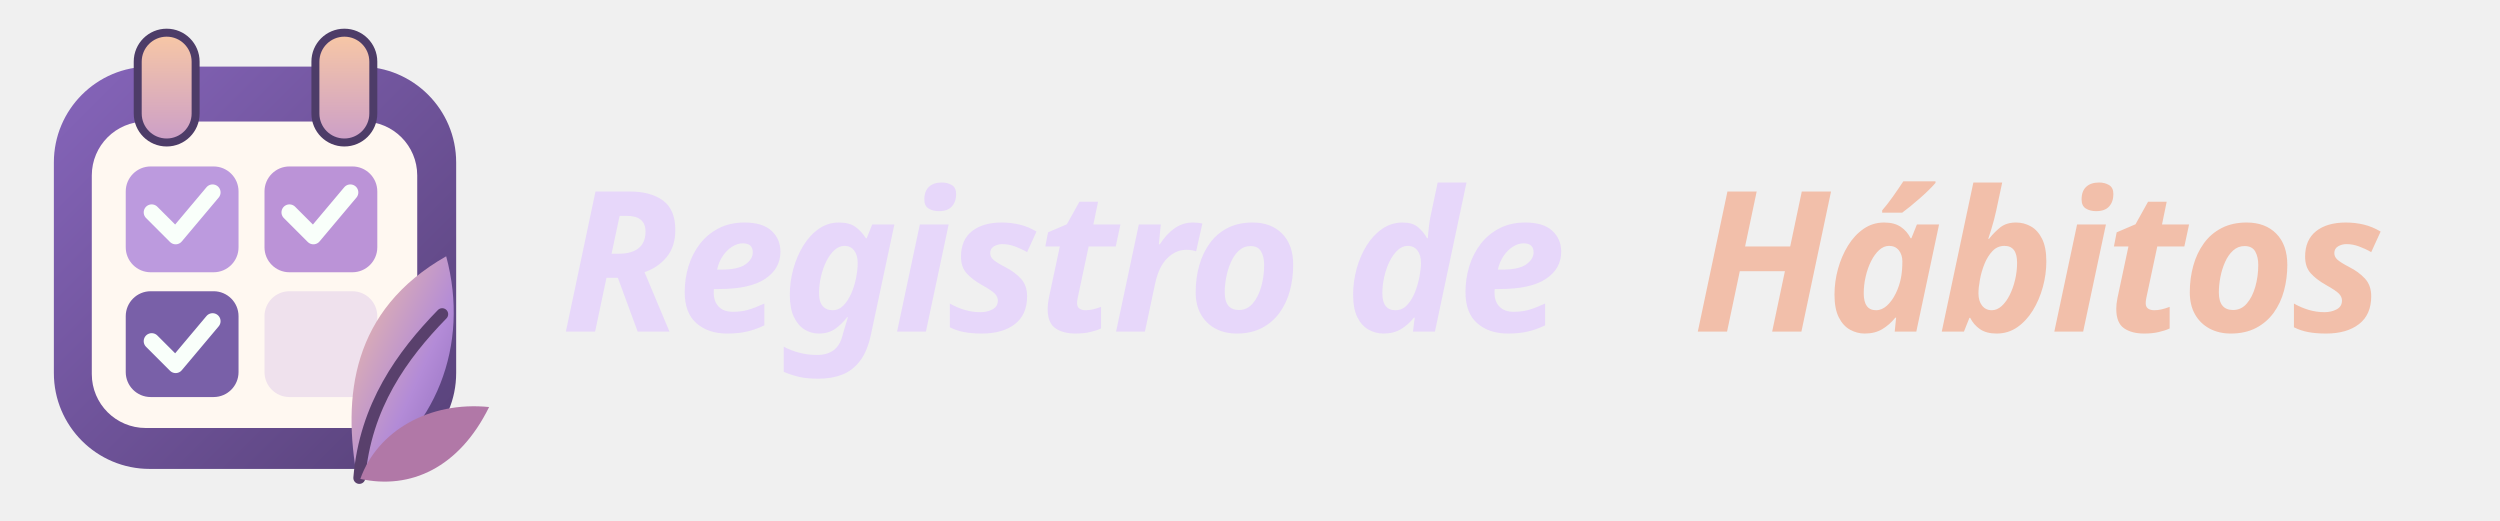
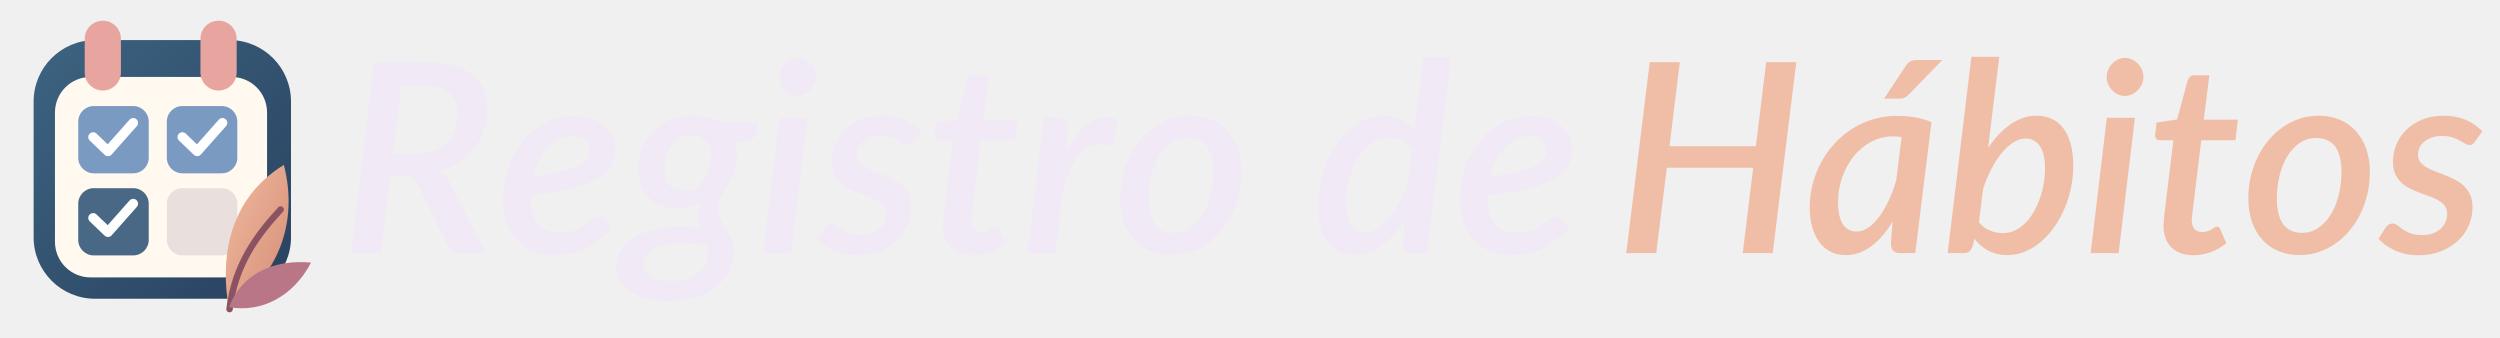
- <svg xmlns="http://www.w3.org/2000/svg" viewBox="0 0 1440 300" role="img" aria-label="Registro de Hábitos">
-   <g transform="translate(4 1) scale(.575)">
+ <svg xmlns="http://www.w3.org/2000/svg" viewBox="0 0 2261.7 305" role="img" aria-label="Registro de Hábitos">
+   <g transform="translate(0 0) scale(.585)">
    <defs>
-       <linearGradient id="frame" x1="0" y1="0" x2="1" y2="1">
-         <stop stop-color="#8665bb" />
-         <stop offset="1" stop-color="#574178" />
+       <linearGradient id="frame" x2="1" y2="1">
+         <stop stop-color="#3c6481" />
+         <stop offset="1" stop-color="#29415f" />
      </linearGradient>
-       <linearGradient id="leaf" x1="0" y1="0" x2="1" y2="1">
-         <stop stop-color="#f2c1a1" />
-         <stop offset=".6" stop-color="#b38bd7" />
-         <stop offset="1" stop-color="#8c69b9" />
-       </linearGradient>
-       <linearGradient id="tab" x1="0" y1="0" x2="0" y2="1">
-         <stop stop-color="#f8c8a5" />
-         <stop offset="1" stop-color="#cb9ec8" />
+       <linearGradient id="leaf" x2="1" y2="1">
+         <stop stop-color="#efbb9f" />
+         <stop offset="1" stop-color="#d58c76" />
      </linearGradient>
    </defs>
-     <rect x="47" y="65" width="403" height="403" rx="96" fill="url(#frame)" />
-     <rect x="85" y="120" width="326" height="307" rx="54" fill="#fff8f1" />
-     <rect x="131" y="31" width="58" height="110" rx="29" fill="url(#tab)" stroke="#4d3c68" stroke-width="8" />
-     <rect x="309" y="31" width="58" height="110" rx="29" fill="url(#tab)" stroke="#4d3c68" stroke-width="8" />
-     <rect x="119" y="165" width="113" height="106" rx="25" fill="#bc9ade" />
-     <rect x="258" y="165" width="113" height="106" rx="25" fill="#bb93d7" />
-     <rect x="119" y="290" width="113" height="106" rx="25" fill="#7960a8" />
-     <rect x="258" y="290" width="113" height="106" rx="25" fill="#efe1ed" />
-     <path d="M145 211l24 24 37-44M283 211l24 24 37-44M145 340l24 24 37-44" fill="none" stroke="#f9fffa" stroke-width="16" stroke-linecap="round" stroke-linejoin="round" />
-     <path d="M351 478c-15-82-6-169 89-223 24 89-10 177-89 223Z" fill="url(#leaf)" />
-     <path d="M353 477c6-72 43-123 83-164" stroke="#59406c" stroke-width="12" stroke-linecap="round" fill="none" />
-     <path d="M354 478c17-48 69-78 129-72-30 61-79 83-129 72Z" fill="#b178a7" />
+     <rect x="52" y="62" width="398" height="400" rx="95" fill="url(#frame)" />
+     <rect x="85" y="119" width="328" height="310" rx="55" fill="#fff9f0" />
+     <rect x="131" y="32" width="56" height="108" rx="28" fill="#e8a5a0" />
+     <rect x="310" y="32" width="56" height="108" rx="28" fill="#e8a5a0" />
+     <rect x="121" y="164" width="109" height="104" rx="24" fill="#7b9ac2" />
+     <rect x="258" y="164" width="109" height="104" rx="24" fill="#7b9ac2" />
+     <rect x="121" y="291" width="109" height="104" rx="24" fill="#496885" />
+     <rect x="258" y="291" width="109" height="104" rx="24" fill="#e9dfdd" />
+     <path d="M144 212l23 22 39-44M282 212l23 22 39-44M144 337l23 22 39-44" fill="none" stroke="white" stroke-width="15" stroke-linecap="round" stroke-linejoin="round" />
+     <path d="M354 478c-14-79-1-170 85-223 23 90-9 172-85 223Z" fill="url(#leaf)" />
+     <path d="M355 478c8-67 41-113 79-154" fill="none" stroke="#8b5262" stroke-width="10" stroke-linecap="round" />
+     <path d="M354 475c20-52 69-74 127-69-27 52-76 78-127 69Z" fill="#b87686" />
  </g>
-   <g font-family="'Trebuchet MS','Arial Rounded MT Bold',system-ui,sans-serif" font-size="113" font-weight="700" font-style="italic" letter-spacing="-2.4">
-     <text x="323" y="191" fill="#e7d7fa">Registro de</text>
-     <text x="975" y="191" fill="#f2bfaa">Hábitos</text>
+   <g fill="#f1e9f5" transform="translate(307 229) scale(0.12 -0.12)">
+     <path d="M568 747Q649 747 710.0 770.5Q771 794 811.0 835.0Q851 876 871.0 932.0Q891 988 891 1053Q891 1154 828.0 1208.5Q765 1263 637 1263H466L403 747ZM657 1440Q777 1440 863.5 1414.5Q950 1389 1006.0 1343.0Q1062 1297 1088.5 1232.5Q1115 1168 1115 1089Q1115 1004 1090.5 929.5Q1066 855 1020.0 795.0Q974 735 907.5 691.5Q841 648 758 625Q797 600 821 554L1103 0H902Q842 0 822 47L583 537Q570 562 552.5 573.0Q535 584 499 584H383L311 0H87L263 1440Z" transform="translate(0 0)" />
+     <path d="M574 882Q518 882 470.5 859.0Q423 836 385.5 795.5Q348 755 320.5 699.0Q293 643 278 577Q416 595 500.0 617.0Q584 639 629.0 665.0Q674 691 689.0 720.5Q704 750 704 783Q704 799 697.0 817.0Q690 835 674.5 849.0Q659 863 634.0 872.5Q609 882 574 882ZM873 189Q821 136 771.0 97.5Q721 59 669.0 34.0Q617 9 560.0 -3.0Q503 -15 436 -15Q347 -15 276.0 15.0Q205 45 154.5 99.5Q104 154 77.0 231.5Q50 309 50 405Q50 485 67.0 562.5Q84 640 116.5 710.0Q149 780 195.5 839.5Q242 899 301.5 942.0Q361 985 432.5 1009.5Q504 1034 586 1034Q665 1034 723.0 1011.5Q781 989 819.5 953.5Q858 918 877.0 875.0Q896 832 896 791Q896 724 868.5 668.0Q841 612 770.0 567.0Q699 522 575.5 489.0Q452 456 259 436Q258 430 258.0 423.5Q258 417 258 410Q258 283 313.0 218.5Q368 154 478 154Q547 154 593.0 173.0Q639 192 671.5 214.5Q704 237 728.5 256.0Q753 275 780 275Q801 275 819 255Z" transform="translate(1184 0)" />
+     <path d="M628 -13Q628 24 619 56Q493 77 403.5 73.5Q314 70 256.0 49.0Q198 28 171.0 -5.5Q144 -39 144 -78Q144 -143 198.0 -177.0Q252 -211 357 -211Q418 -211 468.0 -195.5Q518 -180 553.5 -153.0Q589 -126 608.5 -90.0Q628 -54 628 -13ZM449 470Q498 470 535.5 492.0Q573 514 598.5 550.0Q624 586 637.5 631.5Q651 677 652 723Q652 804 612.0 846.0Q572 888 500 888Q451 888 414.0 867.5Q377 847 351.5 812.5Q326 778 313.0 733.5Q300 689 300 641Q300 559 338.5 514.5Q377 470 449 470ZM1002 984 993 913Q987 869 948 856L835 831Q841 808 844.5 783.5Q848 759 848 731Q848 683 837.0 645.0Q826 607 810.0 574.5Q794 542 775.5 513.0Q757 484 741.5 455.0Q726 426 715.5 394.5Q705 363 705 326Q705 285 723.5 250.5Q742 216 764.5 179.5Q787 143 805.5 101.0Q824 59 824 4Q823 -70 789.5 -136.0Q756 -202 693.5 -252.0Q631 -302 541.5 -331.5Q452 -361 339 -361Q248 -361 174.0 -342.0Q100 -323 48.0 -289.0Q-4 -255 -32.0 -208.0Q-60 -161 -60 -104Q-60 -37 -31.5 13.5Q-3 64 45.0 99.5Q93 135 156.0 157.0Q219 179 288.5 189.0Q358 199 429.0 197.5Q500 196 564 186Q558 203 554.0 221.0Q550 239 550 259Q550 289 558.5 321.5Q567 354 586 392Q548 366 500.5 352.0Q453 338 389 338Q331 338 279.0 357.0Q227 376 188.0 414.0Q149 452 126.5 509.0Q104 566 104 643Q104 716 131.0 787.0Q158 858 211.5 913.0Q265 968 343.5 1002.0Q422 1036 524 1036Q580 1036 629.5 1023.0Q679 1010 720 984Z" transform="translate(2150 0)" />
+     <path d="M393 1020 270 0H59L181 1020ZM457 1328Q457 1299 445.0 1273.0Q433 1247 413.0 1227.5Q393 1208 368.0 1196.5Q343 1185 316 1185Q289 1185 264.5 1196.5Q240 1208 221.5 1227.5Q203 1247 191.5 1273.0Q180 1299 180 1328Q180 1357 191.5 1383.5Q203 1410 222.0 1429.5Q241 1449 266.0 1460.5Q291 1472 317 1472Q344 1472 369.5 1460.5Q395 1449 414.5 1429.5Q434 1410 445.5 1384.0Q457 1358 457 1328Z" transform="translate(3137 0)" />
+     <path d="M718 841Q709 827 699.5 821.0Q690 815 676 815Q660 815 643.0 825.5Q626 836 602.5 849.0Q579 862 547.0 872.5Q515 883 470 883Q428 883 394.5 872.0Q361 861 337.0 842.0Q313 823 300.5 797.0Q288 771 288 742Q288 709 305.5 686.5Q323 664 352.0 647.0Q381 630 418.0 616.0Q455 602 493.5 587.0Q532 572 569.0 552.5Q606 533 635.0 505.5Q664 478 681.5 439.0Q699 400 699 346Q699 274 670.5 208.0Q642 142 588.5 92.5Q535 43 459.5 13.5Q384 -16 291 -16Q194 -16 115.5 19.5Q37 55 -10 109L43 191Q53 206 66.0 214.5Q79 223 98 223Q116 223 133.0 209.5Q150 196 173.5 179.5Q197 163 231.0 149.5Q265 136 319 136Q364 136 399.0 148.5Q434 161 458.0 183.0Q482 205 495.0 234.0Q508 263 508 295Q508 331 490.5 355.0Q473 379 444.0 396.5Q415 414 378.5 427.0Q342 440 303.5 454.0Q265 468 228.5 486.0Q192 504 163.0 531.0Q134 558 116.5 596.5Q99 635 99 691Q99 757 125.0 819.5Q151 882 200.0 930.0Q249 978 320.0 1007.0Q391 1036 482 1036Q577 1036 649.5 1004.0Q722 972 773 919Z" transform="translate(3613 0)" />
+     <path d="M132 201Q132 208 132.5 217.5Q133 227 134.5 245.0Q136 263 139.0 293.0Q142 323 148 370L207 851H104Q87 851 77.0 862.5Q67 874 70 897L80 984L235 1008L315 1303Q321 1320 333.5 1330.5Q346 1341 364 1341H478L436 1006H693L675 851H417L360 382Q355 341 352.0 316.5Q349 292 347.5 277.5Q346 263 345.5 257.5Q345 252 345 249Q345 205 366.0 182.0Q387 159 424 159Q448 159 465.0 165.5Q482 172 495.0 179.5Q508 187 517.0 193.5Q526 200 534 200Q545 200 550.0 195.5Q555 191 560 180L606 75Q553 31 488.5 7.5Q424 -16 358 -16Q255 -16 195.0 40.5Q135 97 132 201Z" transform="translate(4419 0)" />
+     <path d="M341 757Q380 838 425.5 896.0Q471 954 520.5 987.0Q570 1020 622.5 1026.0Q675 1032 728 1009L689 803Q562 854 466.5 770.5Q371 687 313 455L259 0H49L172 1022H280Q315 1022 333.5 1004.5Q352 987 352 950Z" transform="translate(5140 0)" />
+     <path d="M457 153Q524 153 579.0 190.5Q634 228 672.5 291.0Q711 354 732.0 436.5Q753 519 753 609Q753 741 704.5 804.5Q656 868 561 868Q493 868 438.5 831.0Q384 794 346.0 732.0Q308 670 287.0 587.0Q266 504 266 413Q266 153 457 153ZM438 -15Q354 -15 283.0 13.5Q212 42 160.5 96.5Q109 151 80.0 230.5Q51 310 51 411Q51 542 92.5 656.0Q134 770 206.0 854.5Q278 939 374.5 987.5Q471 1036 581 1036Q665 1036 736.0 1007.5Q807 979 858.0 924.5Q909 870 938.0 790.5Q967 711 967 610Q967 524 948.0 444.0Q929 364 895.0 294.5Q861 225 812.5 168.0Q764 111 705.5 70.5Q647 30 579.0 7.5Q511 -15 438 -15Z" transform="translate(5836 0)" />
+     <path d="M758 790Q722 834 673.5 851.5Q625 869 577 869Q505 869 446.5 825.5Q388 782 346.5 712.5Q305 643 282.5 556.5Q260 470 260 384Q260 271 299.0 214.0Q338 157 408 157Q452 157 498.0 186.0Q544 215 586.0 266.0Q628 317 664.5 387.0Q701 457 727 539ZM1054 1480 871 0H758Q717 0 702.5 21.0Q688 42 688 73L701 247Q663 187 620.0 139.0Q577 91 529.5 56.5Q482 22 431.0 3.5Q380 -15 326 -15Q197 -15 122.5 79.5Q48 174 48 362Q48 447 65.5 530.0Q83 613 115.0 688.0Q147 763 192.5 826.5Q238 890 293.0 936.5Q348 983 411.5 1009.5Q475 1036 544 1036Q616 1036 675.0 1009.0Q734 982 776 933L844 1480Z" transform="translate(7330 0)" />
+     <path d="M574 882Q518 882 470.5 859.0Q423 836 385.5 795.5Q348 755 320.5 699.0Q293 643 278 577Q416 595 500.0 617.0Q584 639 629.0 665.0Q674 691 689.0 720.5Q704 750 704 783Q704 799 697.0 817.0Q690 835 674.5 849.0Q659 863 634.0 872.5Q609 882 574 882ZM873 189Q821 136 771.0 97.5Q721 59 669.0 34.0Q617 9 560.0 -3.0Q503 -15 436 -15Q347 -15 276.0 15.0Q205 45 154.5 99.5Q104 154 77.0 231.5Q50 309 50 405Q50 485 67.0 562.5Q84 640 116.5 710.0Q149 780 195.5 839.5Q242 899 301.5 942.0Q361 985 432.5 1009.5Q504 1034 586 1034Q665 1034 723.0 1011.5Q781 989 819.5 953.5Q858 918 877.0 875.0Q896 832 896 791Q896 724 868.5 668.0Q841 612 770.0 567.0Q699 522 575.5 489.0Q452 456 259 436Q258 430 258.0 423.5Q258 417 258 410Q258 283 313.0 218.5Q368 154 478 154Q547 154 593.0 173.0Q639 192 671.5 214.5Q704 237 728.5 256.0Q753 275 780 275Q801 275 819 255Z" transform="translate(8399 0)" />
+   </g>
+   <g fill="#f0bea7" transform="translate(1460.8 229) scale(0.12 -0.12)">
+     <path d="M1369 1440 1191 0H965L1044 644H393L313 0H87L264 1440H491L413 806H1064L1142 1440Z" transform="translate(0 0)" />
+     <path d="M735 876Q718 878 701.5 879.0Q685 880 668 880Q582 880 506.5 840.0Q431 800 375.5 732.0Q320 664 288.0 574.5Q256 485 256 386Q256 272 292.5 217.5Q329 163 396 163Q441 163 484.0 192.5Q527 222 565.5 273.5Q604 325 637.0 395.0Q670 465 694 547ZM667 238Q632 180 592.5 133.5Q553 87 509.0 54.0Q465 21 416.0 3.0Q367 -15 314 -15Q255 -15 205.0 8.0Q155 31 119.0 77.0Q83 123 62.5 190.5Q42 258 42 347Q42 438 65.0 524.5Q88 611 130.0 687.5Q172 764 231.0 828.0Q290 892 363.0 938.0Q436 984 520.5 1009.5Q605 1035 698 1035Q765 1035 831.0 1024.5Q897 1014 960 988L838 0H725Q684 0 669.0 21.0Q654 42 654 73ZM1042 1456 790 1197Q773 1179 758.5 1172.0Q744 1165 721 1165H603L763 1407Q779 1432 797.5 1444.0Q816 1456 850 1456Z" transform="translate(1428 0)" />
+     <path d="M285 233Q321 188 369.5 169.5Q418 151 466 151Q514 151 556.0 171.0Q598 191 633.5 226.0Q669 261 696.5 308.5Q724 356 743.5 410.0Q763 464 773.0 522.5Q783 581 783 638Q783 751 744.0 807.5Q705 864 635 864Q591 864 545.0 835.0Q499 806 457.0 755.0Q415 704 378.5 634.0Q342 564 316 483ZM354 793Q391 848 433.0 893.0Q475 938 521.0 970.0Q567 1002 616.5 1019.0Q666 1036 718 1036Q782 1036 833.5 1012.5Q885 989 921.0 941.5Q957 894 976.5 823.5Q996 753 996 659Q996 574 978.5 491.0Q961 408 929.0 333.5Q897 259 851.5 195.0Q806 131 751.0 84.5Q696 38 632.0 11.5Q568 -15 499 -15Q420 -15 356.5 18.0Q293 51 251 108L240 61Q230 29 215.0 14.5Q200 0 164 0H49L228 1480H438Z" transform="translate(2461 0)" />
+     <path d="M393 1020 270 0H59L181 1020ZM457 1328Q457 1299 445.0 1273.0Q433 1247 413.0 1227.5Q393 1208 368.0 1196.5Q343 1185 316 1185Q289 1185 264.5 1196.5Q240 1208 221.5 1227.5Q203 1247 191.5 1273.0Q180 1299 180 1328Q180 1357 191.5 1383.5Q203 1410 222.0 1429.5Q241 1449 266.0 1460.5Q291 1472 317 1472Q344 1472 369.5 1460.5Q395 1449 414.5 1429.5Q434 1410 445.5 1384.0Q457 1358 457 1328Z" transform="translate(3529 0)" />
+     <path d="M132 201Q132 208 132.5 217.5Q133 227 134.5 245.0Q136 263 139.0 293.0Q142 323 148 370L207 851H104Q87 851 77.0 862.5Q67 874 70 897L80 984L235 1008L315 1303Q321 1320 333.5 1330.5Q346 1341 364 1341H478L436 1006H693L675 851H417L360 382Q355 341 352.0 316.5Q349 292 347.5 277.5Q346 263 345.5 257.5Q345 252 345 249Q345 205 366.0 182.0Q387 159 424 159Q448 159 465.0 165.5Q482 172 495.0 179.5Q508 187 517.0 193.5Q526 200 534 200Q545 200 550.0 195.5Q555 191 560 180L606 75Q553 31 488.5 7.5Q424 -16 358 -16Q255 -16 195.0 40.5Q135 97 132 201Z" transform="translate(4005 0)" />
+     <path d="M457 153Q524 153 579.0 190.5Q634 228 672.5 291.0Q711 354 732.0 436.5Q753 519 753 609Q753 741 704.5 804.5Q656 868 561 868Q493 868 438.5 831.0Q384 794 346.0 732.0Q308 670 287.0 587.0Q266 504 266 413Q266 153 457 153ZM438 -15Q354 -15 283.0 13.5Q212 42 160.5 96.5Q109 151 80.0 230.5Q51 310 51 411Q51 542 92.5 656.0Q134 770 206.0 854.5Q278 939 374.5 987.5Q471 1036 581 1036Q665 1036 736.0 1007.5Q807 979 858.0 924.5Q909 870 938.0 790.5Q967 711 967 610Q967 524 948.0 444.0Q929 364 895.0 294.5Q861 225 812.5 168.0Q764 111 705.5 70.5Q647 30 579.0 7.5Q511 -15 438 -15Z" transform="translate(4726 0)" />
+     <path d="M718 841Q709 827 699.5 821.0Q690 815 676 815Q660 815 643.0 825.5Q626 836 602.5 849.0Q579 862 547.0 872.5Q515 883 470 883Q428 883 394.5 872.0Q361 861 337.0 842.0Q313 823 300.5 797.0Q288 771 288 742Q288 709 305.5 686.5Q323 664 352.0 647.0Q381 630 418.0 616.0Q455 602 493.5 587.0Q532 572 569.0 552.5Q606 533 635.0 505.5Q664 478 681.5 439.0Q699 400 699 346Q699 274 670.5 208.0Q642 142 588.5 92.5Q535 43 459.5 13.5Q384 -16 291 -16Q194 -16 115.5 19.5Q37 55 -10 109L43 191Q53 206 66.0 214.5Q79 223 98 223Q116 223 133.0 209.5Q150 196 173.5 179.5Q197 163 231.0 149.5Q265 136 319 136Q364 136 399.0 148.5Q434 161 458.0 183.0Q482 205 495.0 234.0Q508 263 508 295Q508 331 490.5 355.0Q473 379 444.0 396.5Q415 414 378.5 427.0Q342 440 303.5 454.0Q265 468 228.5 486.0Q192 504 163.0 531.0Q134 558 116.5 596.5Q99 635 99 691Q99 757 125.0 819.5Q151 882 200.0 930.0Q249 978 320.0 1007.0Q391 1036 482 1036Q577 1036 649.5 1004.0Q722 972 773 919Z" transform="translate(5768 0)" />
  </g>
</svg>
